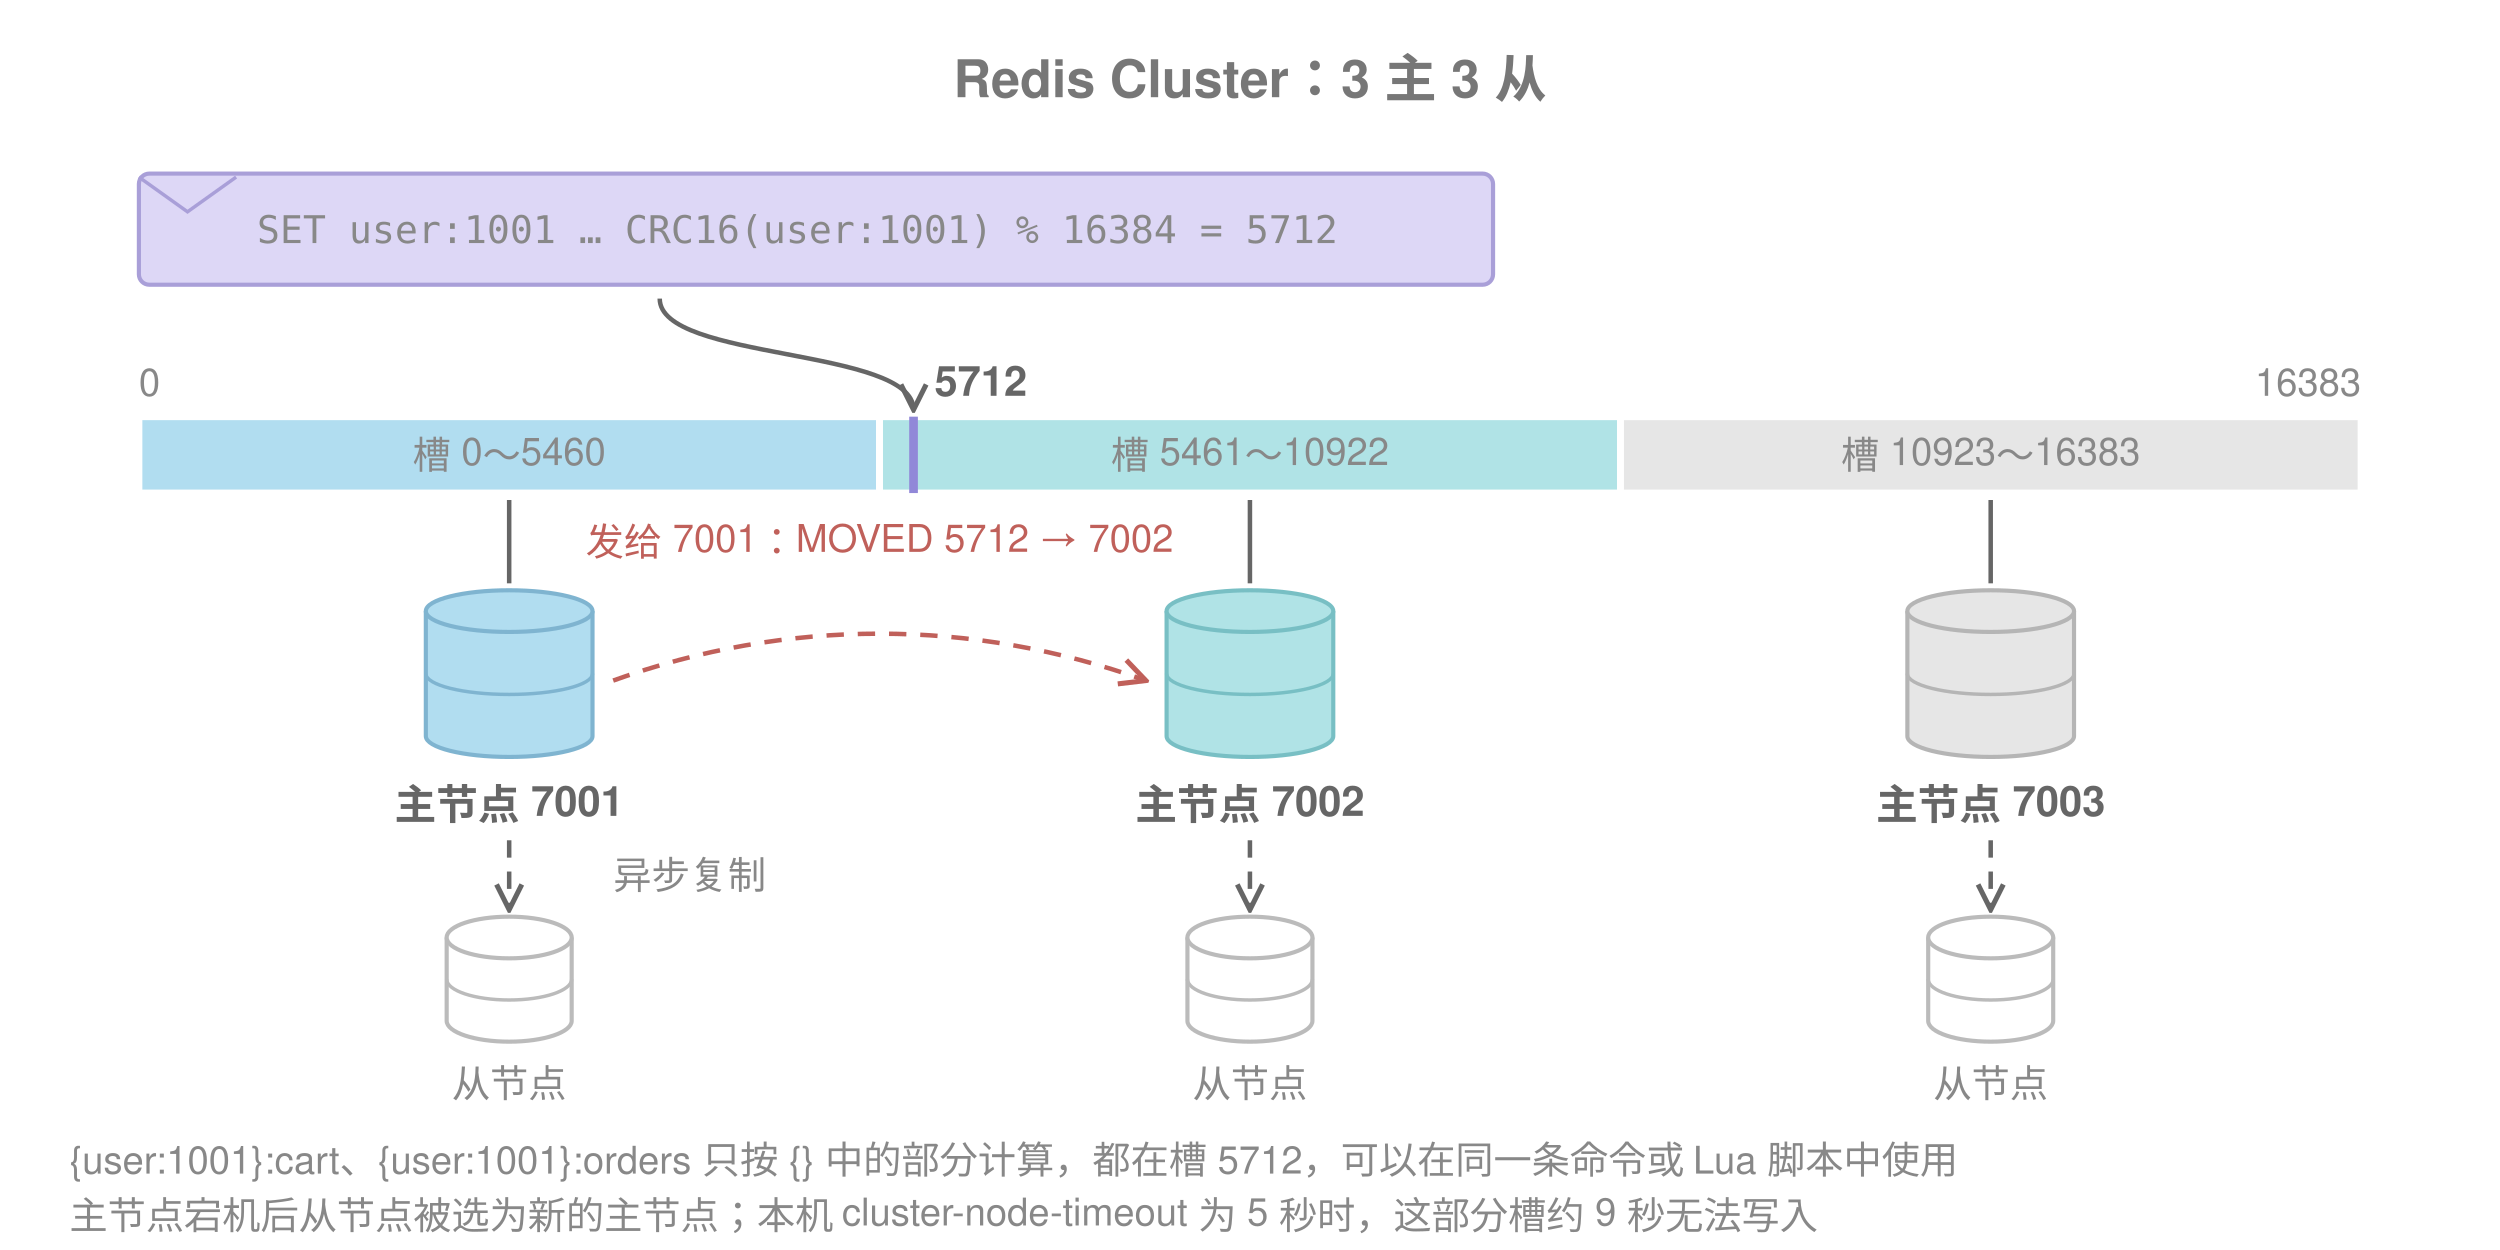
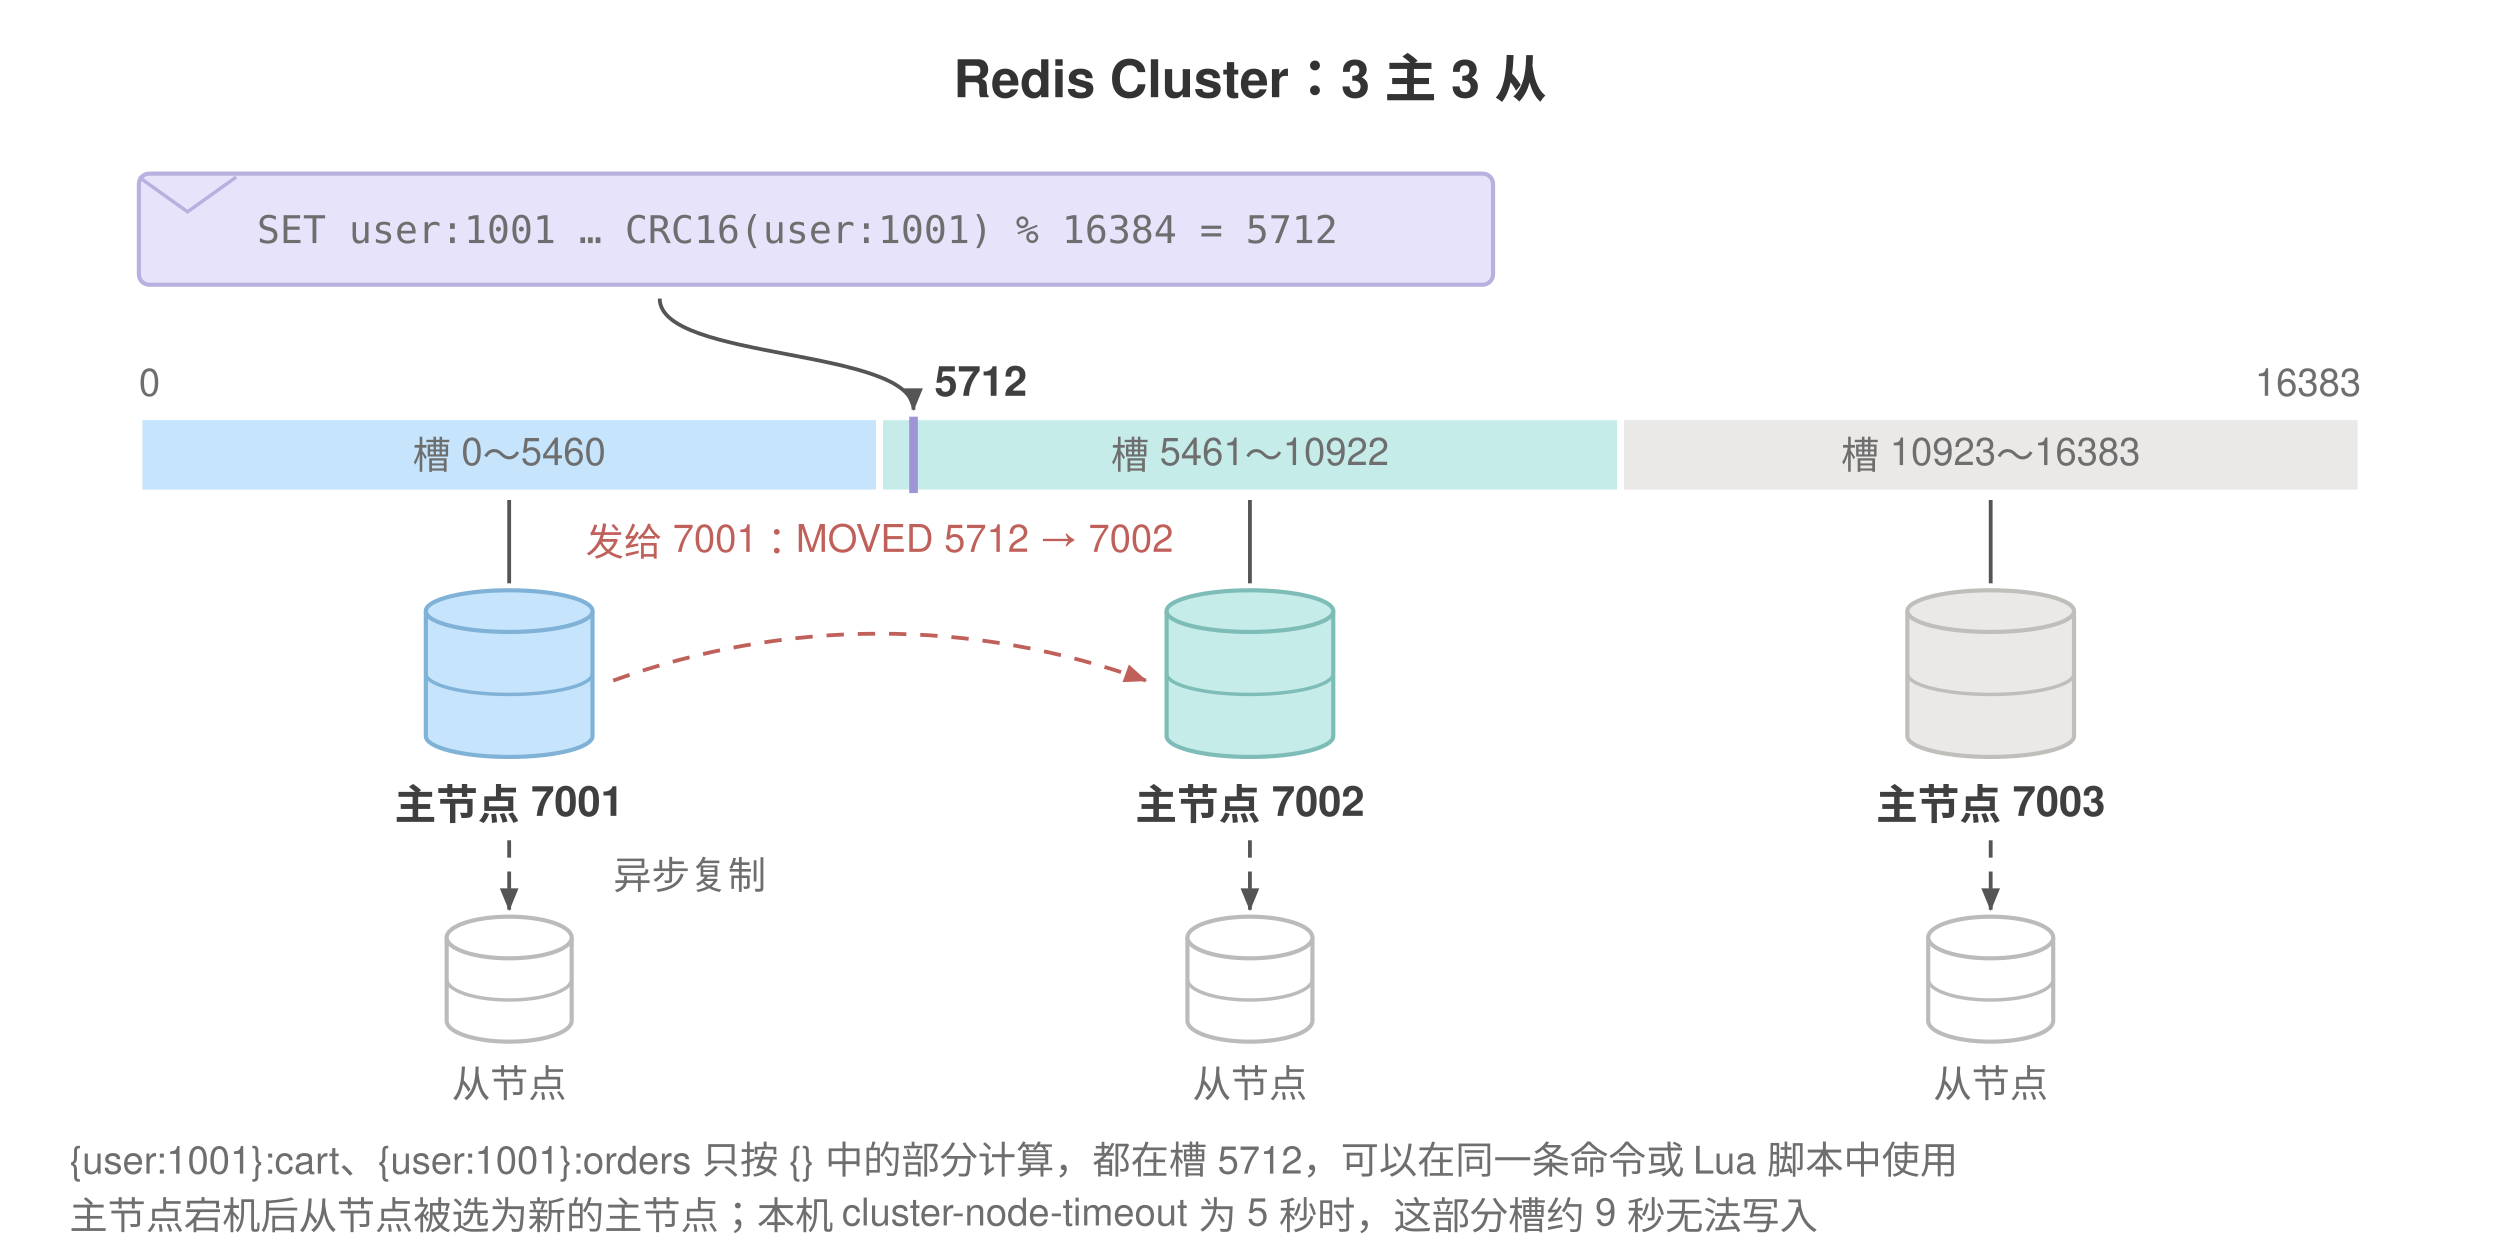
<svg xmlns="http://www.w3.org/2000/svg" width="720" height="360" viewBox="0 0 720 360">
  <style>
-     text { font-family: "PingFang SC", "Microsoft YaHei", Helvetica, Arial, sans-serif; fill: #666; font-size: 12px; }
-     .title { font-weight: bold; font-size: 15px; fill: #777; text-anchor: middle; }
+     text { font-family: "PingFang SC", "Microsoft YaHei", Helvetica, Arial, sans-serif; fill: #3F3F3F; font-size: 12px; }
+     .title { font-weight: bold; font-size: 15px; fill: #333; text-anchor: middle; }
    .b { font-weight: bold; }
    .c { text-anchor: middle; }
    .e { text-anchor: end; }
    .note { fill: #C0605A; }
    .ok { fill: #6A9F68; }
-     .sub { font-size: 11px; fill: #888; }
+     .sub { font-size: 11px; fill: #6E6E6E; }
    .mono { font-family: Menlo, Consolas, monospace; }
-     .arrow { stroke: #666; stroke-width: 1.3; fill: none; marker-end: url(#a); }
+     .arrow { stroke: #555; stroke-width: 1.1; fill: none; marker-end: url(#a); }
    .red { stroke: #C0605A; marker-end: url(#r); }
    .green { stroke: #6A9F68; marker-end: url(#g); }
    .dash { stroke-dasharray: 5 4; }
-     .line { stroke: #666; stroke-width: 1.3; fill: none; }
+     .line { stroke: #555; stroke-width: 1.1; fill: none; }
    .frame { fill: none; stroke: #999; stroke-width: 1; stroke-dasharray: 4 3; }
    .shadow { fill: #DADADA; }
  </style>
  <defs>
    <marker id="a" viewBox="0 0 10 10" refX="9" refY="5" markerWidth="7" markerHeight="7" orient="auto-start-reverse">
-       <path d="M1,1 L9,5 L1,9" fill="none" stroke="#666" stroke-width="1.6" />
+       <path d="M1,1.5 L9.5,5 L1,8.5 z" fill="#555" />
    </marker>
    <marker id="r" viewBox="0 0 10 10" refX="9" refY="5" markerWidth="7" markerHeight="7" orient="auto-start-reverse">
-       <path d="M1,1 L9,5 L1,9" fill="none" stroke="#C0605A" stroke-width="1.6" />
+       <path d="M1,1.5 L9.5,5 L1,8.5 z" fill="#C0605A" />
    </marker>
    <marker id="g" viewBox="0 0 10 10" refX="9" refY="5" markerWidth="7" markerHeight="7" orient="auto-start-reverse">
-       <path d="M1,1 L9,5 L1,9" fill="none" stroke="#6A9F68" stroke-width="1.6" />
+       <path d="M1,1.5 L9.5,5 L1,8.5 z" fill="#6A9F68" />
    </marker>
  </defs>
  <rect width="100%" height="100%" fill="#FFFFFF" />
  <text x="360" y="28" class="title">Redis Cluster：3 主 3 从</text>
-   <rect x="40" y="50" width="390" height="32" rx="3" fill="#DDD7F6" stroke="#A99FD8" stroke-width="1.2" />
-   <path d="M40,51 L54,61 L68,51" fill="none" stroke="#A99FD8" stroke-width="1" />
+   <rect x="40" y="50" width="390" height="32" rx="3" fill="#E6E3FA" stroke="#B8B0DE" stroke-width="1.2" />
+   <path d="M40,51 L54,61 L68,51" fill="none" stroke="#B8B0DE" stroke-width="1" />
  <text x="74" y="70" class="sub mono">SET user:1001 …   CRC16(user:1001) % 16384 = 5712</text>
-   <rect x="40.0" y="120" width="213.3" height="22" fill="#B1DDF0" stroke="#FFFFFF" stroke-width="2" />
+   <rect x="40.0" y="120" width="213.3" height="22" fill="#C6E4FB" stroke="#FFFFFF" stroke-width="2" />
  <text x="146.641" y="135" class="c sub">槽 0～5460</text>
-   <rect x="253.3" y="120" width="213.4" height="22" fill="#B0E3E6" stroke="#FFFFFF" stroke-width="2" />
+   <rect x="253.3" y="120" width="213.4" height="22" fill="#C6ECE9" stroke="#FFFFFF" stroke-width="2" />
  <text x="359.98" y="135" class="c sub">槽 5461～10922</text>
-   <rect x="466.7" y="120" width="213.3" height="22" fill="#E6E6E6" stroke="#FFFFFF" stroke-width="2" />
+   <rect x="466.7" y="120" width="213.3" height="22" fill="#EAE9E7" stroke="#FFFFFF" stroke-width="2" />
  <text x="573.32" y="135" class="c sub">槽 10923～16383</text>
  <text x="40" y="114" class="sub">0</text>
  <text x="680" y="114" class="e sub">16383</text>
  <path d="M190,86 C190,104 263.1,100 263.1,118" class="arrow" />
-   <line x1="263.1" y1="120" x2="263.1" y2="142" stroke="#9188D8" stroke-width="2.5" />
+   <line x1="263.1" y1="120" x2="263.1" y2="142" stroke="#9F94D5" stroke-width="2.5" />
  <text x="269.125" y="114" class="b">5712</text>
  <line x1="146.641" y1="144" x2="146.641" y2="168" class="line" />
-   <path d="M122.641,176 v36 a24,6 0 0 0 48,0 v-36" fill="#B1DDF0" stroke="#7FB4D0" stroke-width="1.2" />
-   <ellipse cx="146.641" cy="176" rx="24" ry="6" fill="#B1DDF0" stroke="#7FB4D0" stroke-width="1.2" />
-   <path d="M122.641,194 a24,6 0 0 0 48,0" fill="none" stroke="#7FB4D0" stroke-width="1" />
+   <path d="M122.641,176 v36 a24,6 0 0 0 48,0 v-36" fill="#C6E4FB" stroke="#7FB2D6" stroke-width="1.2" />
+   <ellipse cx="146.641" cy="176" rx="24" ry="6" fill="#C6E4FB" stroke="#7FB2D6" stroke-width="1.2" />
+   <path d="M122.641,194 a24,6 0 0 0 48,0" fill="none" stroke="#7FB2D6" stroke-width="1" />
  <text x="146.641" y="236" class="c b">主节点 7001</text>
  <line x1="146.641" y1="242" x2="146.641" y2="262" class="arrow dash" />
  <path d="M128.641,270 v24 a18,6 0 0 0 36,0 v-24" fill="#FFFFFF" stroke="#BBBBBB" stroke-width="1.2" />
  <ellipse cx="146.641" cy="270" rx="18" ry="6" fill="#FFFFFF" stroke="#BBBBBB" stroke-width="1.2" />
  <path d="M128.641,282 a18,6 0 0 0 36,0" fill="none" stroke="#BBBBBB" stroke-width="1" />
  <text x="146.641" y="316" class="c sub">从节点</text>
  <line x1="359.98" y1="144" x2="359.98" y2="168" class="line" />
-   <path d="M335.98,176 v36 a24,6 0 0 0 48,0 v-36" fill="#B0E3E6" stroke="#78BFC4" stroke-width="1.2" />
-   <ellipse cx="359.98" cy="176" rx="24" ry="6" fill="#B0E3E6" stroke="#78BFC4" stroke-width="1.2" />
-   <path d="M335.98,194 a24,6 0 0 0 48,0" fill="none" stroke="#78BFC4" stroke-width="1" />
+   <path d="M335.98,176 v36 a24,6 0 0 0 48,0 v-36" fill="#C6ECE9" stroke="#7DBCB7" stroke-width="1.2" />
+   <ellipse cx="359.98" cy="176" rx="24" ry="6" fill="#C6ECE9" stroke="#7DBCB7" stroke-width="1.2" />
+   <path d="M335.98,194 a24,6 0 0 0 48,0" fill="none" stroke="#7DBCB7" stroke-width="1" />
  <text x="359.98" y="236" class="c b">主节点 7002</text>
  <line x1="359.98" y1="242" x2="359.98" y2="262" class="arrow dash" />
  <path d="M341.98,270 v24 a18,6 0 0 0 36,0 v-24" fill="#FFFFFF" stroke="#BBBBBB" stroke-width="1.2" />
  <ellipse cx="359.98" cy="270" rx="18" ry="6" fill="#FFFFFF" stroke="#BBBBBB" stroke-width="1.2" />
  <path d="M341.98,282 a18,6 0 0 0 36,0" fill="none" stroke="#BBBBBB" stroke-width="1" />
  <text x="359.98" y="316" class="c sub">从节点</text>
  <line x1="573.32" y1="144" x2="573.32" y2="168" class="line" />
-   <path d="M549.32,176 v36 a24,6 0 0 0 48,0 v-36" fill="#E6E6E6" stroke="#B5B5B5" stroke-width="1.2" />
-   <ellipse cx="573.32" cy="176" rx="24" ry="6" fill="#E6E6E6" stroke="#B5B5B5" stroke-width="1.2" />
-   <path d="M549.32,194 a24,6 0 0 0 48,0" fill="none" stroke="#B5B5B5" stroke-width="1" />
+   <path d="M549.32,176 v36 a24,6 0 0 0 48,0 v-36" fill="#EAE9E7" stroke="#BFBEBA" stroke-width="1.2" />
+   <ellipse cx="573.32" cy="176" rx="24" ry="6" fill="#EAE9E7" stroke="#BFBEBA" stroke-width="1.2" />
+   <path d="M549.32,194 a24,6 0 0 0 48,0" fill="none" stroke="#BFBEBA" stroke-width="1" />
  <text x="573.32" y="236" class="c b">主节点 7003</text>
  <line x1="573.32" y1="242" x2="573.32" y2="262" class="arrow dash" />
  <path d="M555.32,270 v24 a18,6 0 0 0 36,0 v-24" fill="#FFFFFF" stroke="#BBBBBB" stroke-width="1.2" />
  <ellipse cx="573.32" cy="270" rx="18" ry="6" fill="#FFFFFF" stroke="#BBBBBB" stroke-width="1.2" />
  <path d="M555.32,282 a18,6 0 0 0 36,0" fill="none" stroke="#BBBBBB" stroke-width="1" />
  <text x="573.32" y="316" class="c sub">从节点</text>
  <text x="176.641" y="256" class="sub">异步复制</text>
  <path d="M176.6,196 C226.6,178 280.0,178 330.0,196" class="arrow red dash" />
  <text x="253.311" y="160" class="c sub" style="fill:#C0605A">发给 7001：MOVED 5712 → 7002</text>
  <text x="20" y="338" class="sub">{user:1001}:cart、{user:1001}:orders 只按 {} 中的部分计算，都在槽 5712，可以在同一条命令或 Lua 脚本中使用</text>
  <text x="20" y="354" class="sub">主节点宕机后从节点被选为新的主节点；本机 cluster-node-timeout 为 5 秒时，这部分槽约 9 秒无法写入</text>
</svg>
